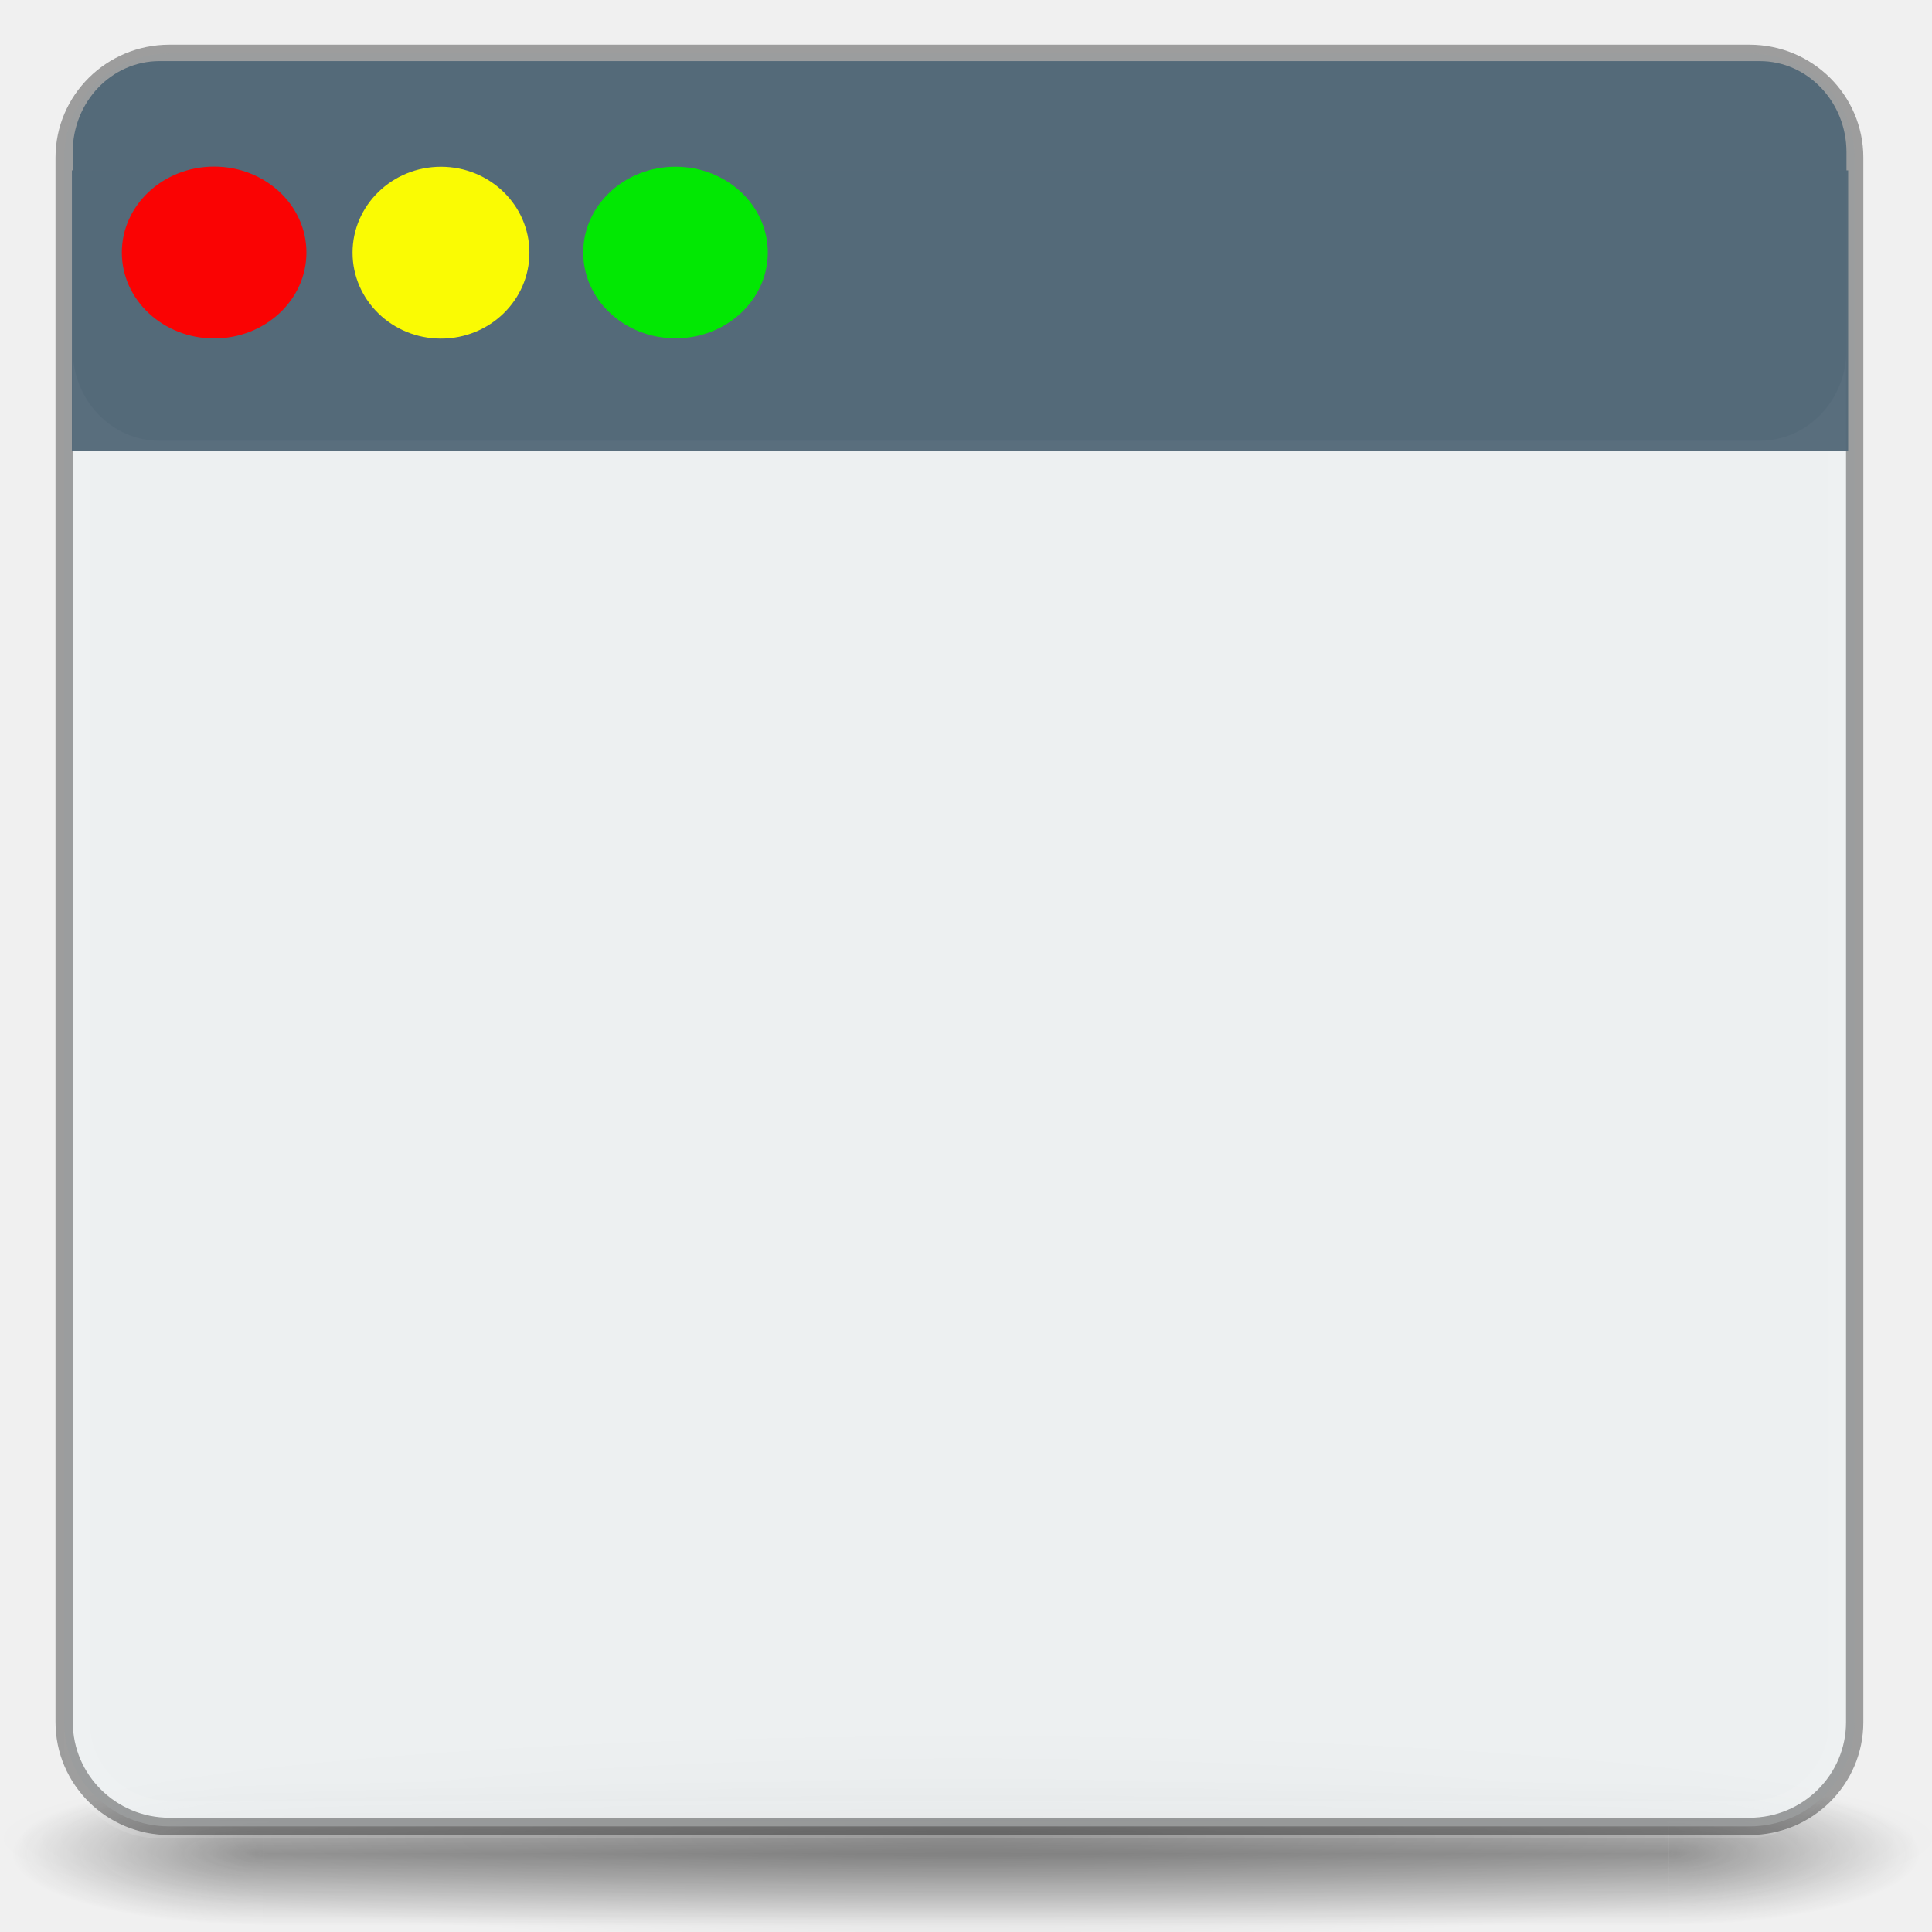
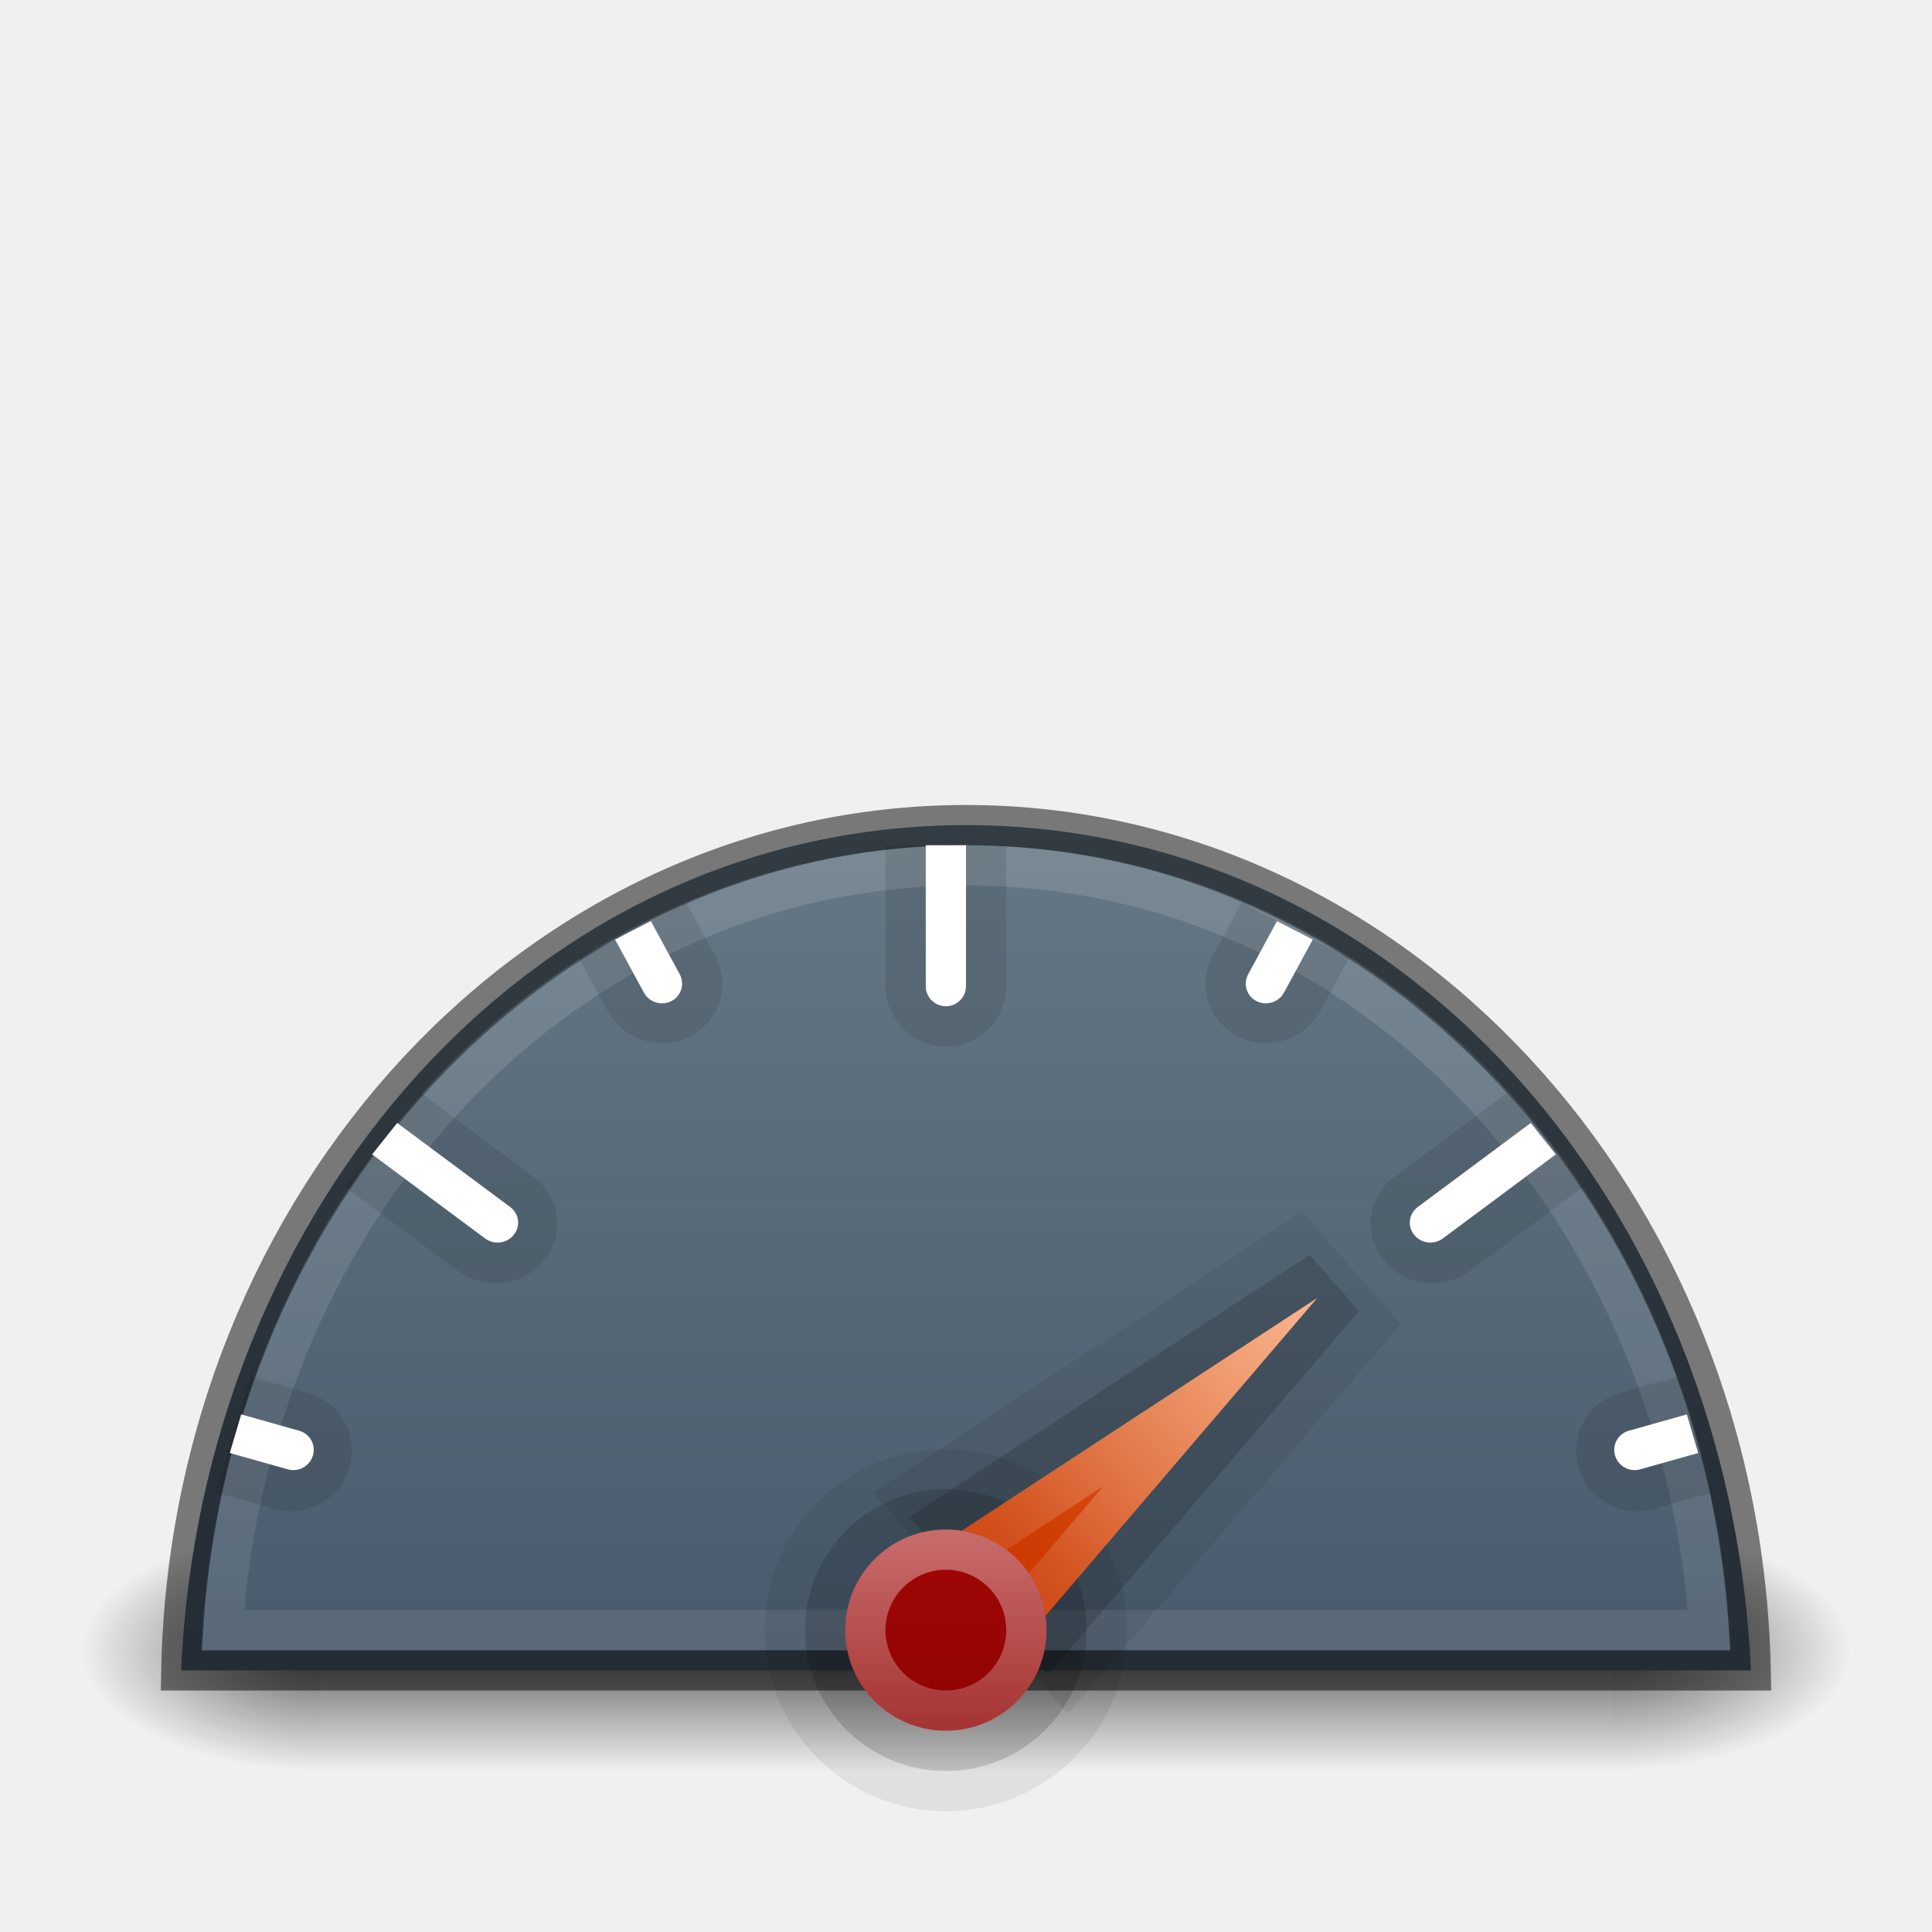
- <svg xmlns="http://www.w3.org/2000/svg" xmlns:xlink="http://www.w3.org/1999/xlink" viewBox="0 0 48 48" id="svg3816" height="48" width="48" version="1.1">
-   <defs id="defs3818">
-     <linearGradient gradientTransform="matrix(1.054054,0,0,0.8378378,3.702711,7.891532)" gradientUnits="userSpaceOnUse" xlink:href="#linearGradient3977-7-61" id="linearGradient3174-3" y2="41.904" x2="24" y1="-3.451" x1="24" />
-     <linearGradient id="linearGradient3977-7-61">
-       <stop offset="0" style="stop-color:#ffffff;stop-opacity:1" id="stop3979-6-49" />
-       <stop offset="0" style="stop-color:#ffffff;stop-opacity:0.235" id="stop3981-3-78" />
-       <stop offset="1" style="stop-color:#ffffff;stop-opacity:0.157" id="stop3983-8-86" />
-       <stop offset="1" style="stop-color:#ffffff;stop-opacity:0.392" id="stop3985-2-07" />
+ <svg xmlns="http://www.w3.org/2000/svg" width="48" height="48" viewBox="0 0 48 48" fill="none">
+   <rect x="8" y="38" width="32" height="6" fill="url(#paint0_linear)" />
+   <rect x="2" y="38" width="6" height="6" fill="url(#paint1_radial)" />
+   <rect width="6" height="6" transform="matrix(-1 0 0 1 46 38)" fill="url(#paint2_radial)" />
+   <path d="M24 20.5C13.23 20.5 5.013 29.95 4.5 41.5H43.5C42.987 29.95 34.77 20.5 24 20.5Z" fill="url(#paint3_linear)" />
+   <path d="M4.505 41.5C4.746 29.813 13.425 20.5 24 20.5C34.575 20.5 43.254 29.813 43.495 41.5H4.505Z" stroke="black" stroke-opacity="0.5" />
+   <path d="M42.471 40.5H5.529C6.244 29.954 13.991 21.5 24 21.5C34.009 21.5 41.756 29.954 42.471 40.5Z" stroke="url(#paint4_linear)" stroke-opacity="0.5" />
+   <path d="M22 21H25V24.5C25 25.328 24.328 26 23.5 26V26C22.672 26 22 25.328 22 24.5V21Z" fill="black" fill-opacity="0.1" />
+   <path d="M23 21H24V24.5C24 24.776 23.776 25 23.5 25V25C23.224 25 23 24.776 23 24.5V21Z" fill="white" />
+   <path d="M37.45 27.15L39.323 29.494L36.515 31.583C35.85 32.077 34.892 31.953 34.375 31.306V31.306C33.858 30.659 33.977 29.734 34.642 29.239L37.45 27.15Z" fill="black" fill-opacity="0.1" />
+   <path d="M38.03 27.9L38.654 28.681L35.846 30.77C35.625 30.935 35.305 30.894 35.133 30.678V30.678C34.961 30.462 35 30.154 35.222 29.989L38.03 27.9Z" fill="white" />
+   <path d="M30.848 22.426L33.516 23.798L32.801 25.116C32.406 25.844 31.488 26.127 30.751 25.749V25.749C30.015 25.37 29.738 24.473 30.133 23.744L30.848 22.426Z" fill="black" fill-opacity="0.1" />
+   <path d="M31.726 22.885L32.616 23.343L31.9 24.661C31.768 24.904 31.463 24.998 31.217 24.872V24.872C30.971 24.745 30.879 24.446 31.011 24.204L31.726 22.885Z" fill="white" />
+   <path d="M41.681 34.204L42.531 37.082L41.087 37.489C40.29 37.714 39.453 37.252 39.219 36.458V36.458C38.984 35.663 39.441 34.837 40.238 34.612L41.681 34.204Z" fill="black" fill-opacity="0.1" />
+   <path d="M41.909 35.14L42.192 36.099L40.748 36.506C40.483 36.581 40.204 36.427 40.126 36.163V36.163C40.047 35.898 40.2 35.622 40.465 35.547L41.909 35.14Z" fill="white" />
+   <path d="M10.449 27.15L8.577 29.494L11.384 31.583C12.049 32.077 13.007 31.953 13.524 31.306V31.306C14.041 30.659 13.921 29.734 13.257 29.239L10.449 27.15Z" fill="black" fill-opacity="0.1" />
+   <path d="M9.869 27.9L9.245 28.681L12.053 30.77C12.274 30.935 12.593 30.894 12.766 30.678V30.678C12.938 30.462 12.898 30.154 12.677 29.989L9.869 27.9Z" fill="white" />
+   <path d="M17.049 22.426L14.382 23.798L15.097 25.116C15.492 25.844 16.41 26.127 17.146 25.749V25.749C17.883 25.37 18.16 24.473 17.765 23.745L17.049 22.426Z" fill="black" fill-opacity="0.1" />
+   <path d="M16.171 22.885L15.282 23.343L15.998 24.661C16.129 24.904 16.435 24.998 16.681 24.872V24.872C16.926 24.745 17.018 24.446 16.887 24.204L16.171 22.885Z" fill="white" />
+   <path d="M6.219 34.204L5.37 37.082L6.813 37.489C7.61 37.714 8.447 37.252 8.681 36.458V36.458C8.915 35.663 8.459 34.837 7.662 34.612L6.219 34.204Z" fill="black" fill-opacity="0.1" />
+   <path d="M5.992 35.14L5.709 36.099L7.152 36.506C7.417 36.581 7.696 36.427 7.774 36.163V36.163C7.853 35.898 7.7 35.622 7.435 35.547L5.992 35.14Z" fill="white" />
+   <circle cx="23.5" cy="40.5" r="3.5" stroke="black" stroke-opacity="0.07" stroke-width="2" />
+   <circle cx="23.5" cy="40.5" r="3" stroke="black" stroke-opacity="0.15" />
+   <path d="M25.652 40.413L26.032 40.846L26.407 40.408L27.364 39.289L29.277 37.051L33.103 32.575L32.449 31.832L27.523 35.057L25.059 36.67L23.828 37.477L23.346 37.792L23.726 38.225L25.652 40.413Z" stroke="black" stroke-opacity="0.15" stroke-miterlimit="5.016" />
+   <path d="M25.755 40.184L26.516 41.05L27.265 40.173L27.744 39.614L29.657 37.376L33.483 32.9L32.175 31.414L27.249 34.639L24.785 36.252L24.17 36.655L23.205 37.286L23.967 38.152L25.755 40.184Z" stroke="black" stroke-opacity="0.07" stroke-width="2" stroke-miterlimit="5.016" />
+   <path d="M25.07 41.202L22.87 38.701L32.723 32.25L25.07 41.202Z" fill="url(#paint5_linear)" />
+   <path d="M25.065 40.439L23.626 38.804L30.069 34.586L25.065 40.439Z" stroke="url(#paint6_linear)" stroke-miterlimit="16" />
+   <circle cx="23.5" cy="40.5" r="2.5" fill="url(#paint7_linear)" />
+   <circle cx="23.5" cy="40.5" r="2" stroke="url(#paint8_linear)" />
+   <defs>
+     <linearGradient id="paint0_linear" x1="24" y1="38" x2="24" y2="44" gradientUnits="userSpaceOnUse">
+       <stop stop-opacity="0" />
+       <stop offset="0.492" stop-opacity="0.6" />
+       <stop offset="1" stop-opacity="0" />
    </linearGradient>
-     <linearGradient gradientTransform="matrix(0.942855,0,0,0.8908619,2.371479,1.252624)" gradientUnits="userSpaceOnUse" xlink:href="#linearGradient4337" id="linearGradient3182-6" y2="47.013" x2="25.132" y1="0.985" x1="25.132" />
-     <linearGradient id="linearGradient5071-7-3-2">
-       <stop offset="0" style="stop-color:#000000;stop-opacity:1" id="stop5073-2-9-5" />
-       <stop offset="1" style="stop-color:#000000;stop-opacity:0" id="stop5075-2-1-5" />
+     <radialGradient id="paint1_radial" cx="0" cy="0" r="1" gradientUnits="userSpaceOnUse" gradientTransform="translate(8 41) rotate(-180) scale(6 3)">
+       <stop stop-opacity="0.6" />
+       <stop offset="1" stop-opacity="0" />
+     </radialGradient>
+     <radialGradient id="paint2_radial" cx="0" cy="0" r="1" gradientUnits="userSpaceOnUse" gradientTransform="translate(6 3) rotate(-180) scale(6 3)">
+       <stop stop-opacity="0.6" />
+       <stop offset="1" stop-opacity="0" />
+     </radialGradient>
+     <linearGradient id="paint3_linear" x1="24" y1="20.5" x2="24" y2="41.5" gradientUnits="userSpaceOnUse">
+       <stop stop-color="#667885" />
+       <stop offset="1" stop-color="#485A6C" />
    </linearGradient>
-     <radialGradient gradientTransform="matrix(0.7522028,0,0,0.06268357,10.30612,42.46531)" gradientUnits="userSpaceOnUse" xlink:href="#linearGradient5071-7-3-2" id="radialGradient3814" fy="40.43" fx="19.534" r="23.93" cy="40.43" cx="19.534" />
-     <linearGradient id="linearGradient5736">
-       <stop offset="0" style="stop-color:#586e75;stop-opacity:1" id="stop5738" />
-       <stop offset="1" style="stop-color:#073642;stop-opacity:1" id="stop5740" />
+     <linearGradient id="paint4_linear" x1="24" y1="21" x2="24" y2="41" gradientUnits="userSpaceOnUse">
+       <stop stop-color="white" stop-opacity="0.26" />
+       <stop offset="1" stop-color="white" stop-opacity="0.17" />
    </linearGradient>
-     <linearGradient id="linearGradient4337">
-       <stop offset="0" style="stop-color:#fdf6e3;stop-opacity:1" id="stop4339" />
-       <stop offset="1" style="stop-color:#eee8d5;stop-opacity:1" id="stop4341" />
+     <linearGradient id="paint5_linear" x1="32.723" y1="32.25" x2="25.533" y2="38.331" gradientUnits="userSpaceOnUse">
+       <stop stop-color="#F37329" />
+       <stop offset="1" stop-color="#CC3B02" />
    </linearGradient>
-     <linearGradient y2="55.173" x2="26.445" y1="-2.101" x1="17.231" gradientTransform="matrix(1.106298,0.2951167,-0.1792172,0.6659216,3.025427,-3.080273)" gradientUnits="userSpaceOnUse" id="linearGradient4514" xlink:href="#linearGradient5736" />
-     <linearGradient y2="47.013" x2="25.132" y1="0.985" x1="25.132" gradientTransform="matrix(0.9392671,-0.08217523,0.07764373,0.8874719,-0.3744572,2.951329)" gradientUnits="userSpaceOnUse" id="linearGradient4522" xlink:href="#linearGradient5736" />
-     <linearGradient y2="41.904" x2="24" y1="-3.451" x1="24" gradientTransform="matrix(1.050043,-0.09186687,0.07302238,0.8346496,1.56734,9.465259)" gradientUnits="userSpaceOnUse" id="linearGradient4528" xlink:href="#linearGradient3977-7-61" />
-     <radialGradient gradientTransform="matrix(0.1842259,0,0,0.05911183,4.399271,34.65841)" gradientUnits="userSpaceOnUse" xlink:href="#linearGradient3820-7-2-1" id="radialGradient3025-3" fy="186.171" fx="99.157" r="62.769" cy="186.171" cx="99.157" />
-     <linearGradient id="linearGradient3820-7-2-1">
-       <stop offset="0" style="stop-color:#3d3d3d;stop-opacity:1" id="stop3822-2-6-3" />
-       <stop offset="0.5" style="stop-color:#686868;stop-opacity:0.498" id="stop3864-8-7-7" />
-       <stop offset="1" style="stop-color:#686868;stop-opacity:0" id="stop3824-1-2-5" />
+     <linearGradient id="paint6_linear" x1="32.723" y1="32.25" x2="23.97" y2="39.952" gradientUnits="userSpaceOnUse">
+       <stop stop-color="white" stop-opacity="0.48" />
+       <stop offset="1" stop-color="white" stop-opacity="0.03" />
    </linearGradient>
-     <linearGradient gradientTransform="matrix(0.7850291,0,0,0.8007537,-33.34202,10.14221)" gradientUnits="userSpaceOnUse" xlink:href="#linearGradient4011" id="linearGradient3019-3" y2="44.341" x2="71.204" y1="6.238" x1="71.204" />
-     <linearGradient id="linearGradient4011">
-       <stop offset="0" style="stop-color:#ffffff;stop-opacity:1" id="stop4013" />
-       <stop offset="0.508" style="stop-color:#ffffff;stop-opacity:0.235" id="stop4015" />
-       <stop offset="0.835" style="stop-color:#ffffff;stop-opacity:0.157" id="stop4017" />
-       <stop offset="1" style="stop-color:#ffffff;stop-opacity:0.392" id="stop4019" />
+     <linearGradient id="paint7_linear" x1="23.5" y1="38" x2="23.5" y2="48.625" gradientUnits="userSpaceOnUse">
+       <stop stop-color="#A10705" />
+       <stop offset="1" stop-color="#7A0000" />
    </linearGradient>
-     <linearGradient x1="167.983" y1="6.833" x2="167.983" y2="61.692" id="linearGradient3012-1" xlink:href="#linearGradient5803-2-1" gradientUnits="userSpaceOnUse" gradientTransform="matrix(0.529463,0,0,0.5400686,-62.45424,12.5135)" />
-     <linearGradient id="linearGradient5803-2-1">
-       <stop id="stop5805-1-6" style="stop-color:#fff5ef;stop-opacity:1" offset="0" />
-       <stop id="stop5807-6-6" style="stop-color:#fef8dd;stop-opacity:1" offset="1" />
+     <linearGradient id="paint8_linear" x1="23.5" y1="38" x2="23.5" y2="43" gradientUnits="userSpaceOnUse">
+       <stop stop-color="white" stop-opacity="0.41" />
+       <stop offset="1" stop-color="white" stop-opacity="0.19" />
    </linearGradient>
-     <radialGradient gradientTransform="matrix(0.6845969,0,0,0.07252696,26.80609,38.89378)" gradientUnits="userSpaceOnUse" xlink:href="#linearGradient5071-7-3-2" id="radialGradient4111" fy="93.468" fx="-4.029" r="35.338" cy="93.468" cx="-4.029" />
-     <radialGradient gradientTransform="matrix(2.003784,0,0,1.4,27.98813,-17.4)" gradientUnits="userSpaceOnUse" xlink:href="#linearGradient3688-166-749-5" id="radialGradient4093" fy="43.5" fx="4.993" r="2.5" cy="43.5" cx="4.993" />
-     <linearGradient id="linearGradient3688-166-749-5">
-       <stop offset="0" style="stop-color:#181818;stop-opacity:1" id="stop2883-0" />
-       <stop offset="1" style="stop-color:#181818;stop-opacity:0" id="stop2885-5" />
-     </linearGradient>
-     <radialGradient gradientTransform="matrix(2.003784,0,0,1.4,-20.01187,-104.4)" gradientUnits="userSpaceOnUse" xlink:href="#linearGradient3688-166-749-5" id="radialGradient4095" fy="43.5" fx="4.993" r="2.5" cy="43.5" cx="4.993" />
-     <linearGradient gradientUnits="userSpaceOnUse" xlink:href="#linearGradient3702-501-757-0" id="linearGradient4097" y2="39.999" x2="25.058" y1="47.028" x1="25.058" />
-     <linearGradient id="linearGradient3702-501-757-0">
-       <stop offset="0" style="stop-color:#181818;stop-opacity:0" id="stop2895-0" />
-       <stop offset="0.5" style="stop-color:#181818;stop-opacity:1" id="stop2897-2" />
-       <stop offset="1" style="stop-color:#181818;stop-opacity:0" id="stop2899-6" />
-     </linearGradient>
-     <linearGradient gradientTransform="matrix(1.181786,0,0,1.166035,-4.69601,-4.097339)" gradientUnits="userSpaceOnUse" xlink:href="#linearGradient3924" id="linearGradient4136" y2="43" x2="24" y1="5" x1="24" />
-     <linearGradient id="linearGradient3924">
-       <stop offset="0" style="stop-color:#ffffff;stop-opacity:1" id="stop3926" />
-       <stop offset="0.063" style="stop-color:#ffffff;stop-opacity:0.235" id="stop3928" />
-       <stop offset="0.951" style="stop-color:#ffffff;stop-opacity:0.157" id="stop3930" />
-       <stop offset="1" style="stop-color:#ffffff;stop-opacity:0.392" id="stop3932" />
-     </linearGradient>
-     <linearGradient gradientTransform="matrix(1.17896,0,0,1.167456,-4.458022,-4.6683)" gradientUnits="userSpaceOnUse" xlink:href="#linearGradient3924" id="linearGradient4136-3" y2="43" x2="24" y1="5" x1="24" />
  </defs>
-   <path d="m 48.24,45.673 a 24.192,2.563 0 0 1 -48.385,0 24.192,2.563 0 1 1 48.385,0 z" id="path3041" style="color:#000000;display:inline;overflow:visible;visibility:visible;opacity:0.2;fill:url(#radialGradient4111);fill-opacity:1;fill-rule:nonzero;stroke:none;stroke-width:1;marker:none;enable-background:accumulate" />
-   <g transform="matrix(1.185539,0,0,0.3952669,-4.453608,29.25148)" id="g2036" style="display:inline">
-     <g transform="matrix(1.052632,0,0,1.285713,-1.263158,-13.42854)" id="g3712" style="opacity:0.4">
-       <rect width="5" height="7" x="38" y="40" id="rect2801" style="fill:url(#radialGradient4093);fill-opacity:1;stroke:none" />
-       <rect width="5" height="7" x="-10" y="-47" transform="scale(-1,-1)" id="rect3696" style="fill:url(#radialGradient4095);fill-opacity:1;stroke:none" />
-       <rect width="28" height="7" x="10" y="40" id="rect3700" style="fill:url(#linearGradient4097);fill-opacity:1;stroke:none" />
-     </g>
-   </g>
-   <rect width="43.726" height="43.143" rx="2.165" ry="2.136" x="1.804" y="2.316" id="rect6741-7" style="opacity:0.3;fill:none;stroke:url(#linearGradient4136);stroke-width:0.43;stroke-linecap:round;stroke-linejoin:round;stroke-miterlimit:4;stroke-dasharray:none;stroke-dashoffset:0;stroke-opacity:1" />
-   <rect width="44.485" height="44.051" rx="2.615" ry="2.589" x="1.594" y="1.325" id="rect5505-21-3-5" style="color:#000000;display:inline;overflow:visible;visibility:visible;opacity:0.9;fill:#ecf0f1;fill-opacity:1;fill-rule:nonzero;stroke:none;stroke-width:1;marker:none;enable-background:accumulate" />
-   <rect width="43.622" height="43.196" rx="2.159" ry="2.138" x="2.026" y="1.753" id="rect6741-7-6" style="opacity:0.3;fill:none;stroke:url(#linearGradient4136-3);stroke-width:0.43;stroke-linecap:round;stroke-linejoin:round;stroke-miterlimit:4;stroke-dasharray:none;stroke-dashoffset:0;stroke-opacity:1" />
-   <rect width="44.485" height="44.051" rx="2.615" ry="2.589" x="1.594" y="1.325" id="rect5505-21-3-1-2" style="color:#000000;display:inline;overflow:visible;visibility:visible;opacity:0.7;fill:none;stroke:#000000;stroke-width:0.43;stroke-linecap:round;stroke-linejoin:round;stroke-miterlimit:4;stroke-dasharray:none;stroke-dashoffset:0;stroke-opacity:0.496;marker:none;enable-background:accumulate" />
-   <rect width="44.069" height="9.432" rx="2.156" ry="2.262" x="1.806" y="1.518" id="rect5505-21-3-5-3" style="color:#000000;display:inline;overflow:visible;visibility:visible;opacity:1;fill:#546a79;fill-opacity:1;fill-rule:nonzero;stroke:none;stroke-width:1;marker:none;enable-background:accumulate" />
-   <rect style="opacity:0.97;fill:#546a79;fill-opacity:1;fill-rule:nonzero;stroke:none;stroke-width:1.712;stroke-miterlimit:4;stroke-dasharray:none;stroke-opacity:0.496" id="rect4199" width="44.131" height="6.974" x="1.786" y="4.233" rx="0" ry="0" />
-   <ellipse style="opacity:0.97;fill:#ff0000;fill-opacity:1;fill-rule:nonzero;stroke:none;stroke-width:1.712;stroke-miterlimit:4;stroke-dasharray:none;stroke-opacity:0.496" id="path4203" cx="5.32" cy="6.274" rx="2.293" ry="2.135" />
-   <ellipse style="opacity:0.97;fill:#ffff00;fill-opacity:1;fill-rule:nonzero;stroke:none;stroke-width:1.712;stroke-miterlimit:4;stroke-dasharray:none;stroke-opacity:0.496" id="path4207" cx="10.956" cy="6.278" rx="2.197" ry="2.135" />
-   <ellipse style="opacity:0.97;fill:#00eb00;fill-opacity:1;fill-rule:nonzero;stroke:none;stroke-width:1.712;stroke-miterlimit:4;stroke-dasharray:none;stroke-opacity:0.496" id="path4209" cx="16.783" cy="6.274" rx="2.293" ry="2.132" />
</svg>
